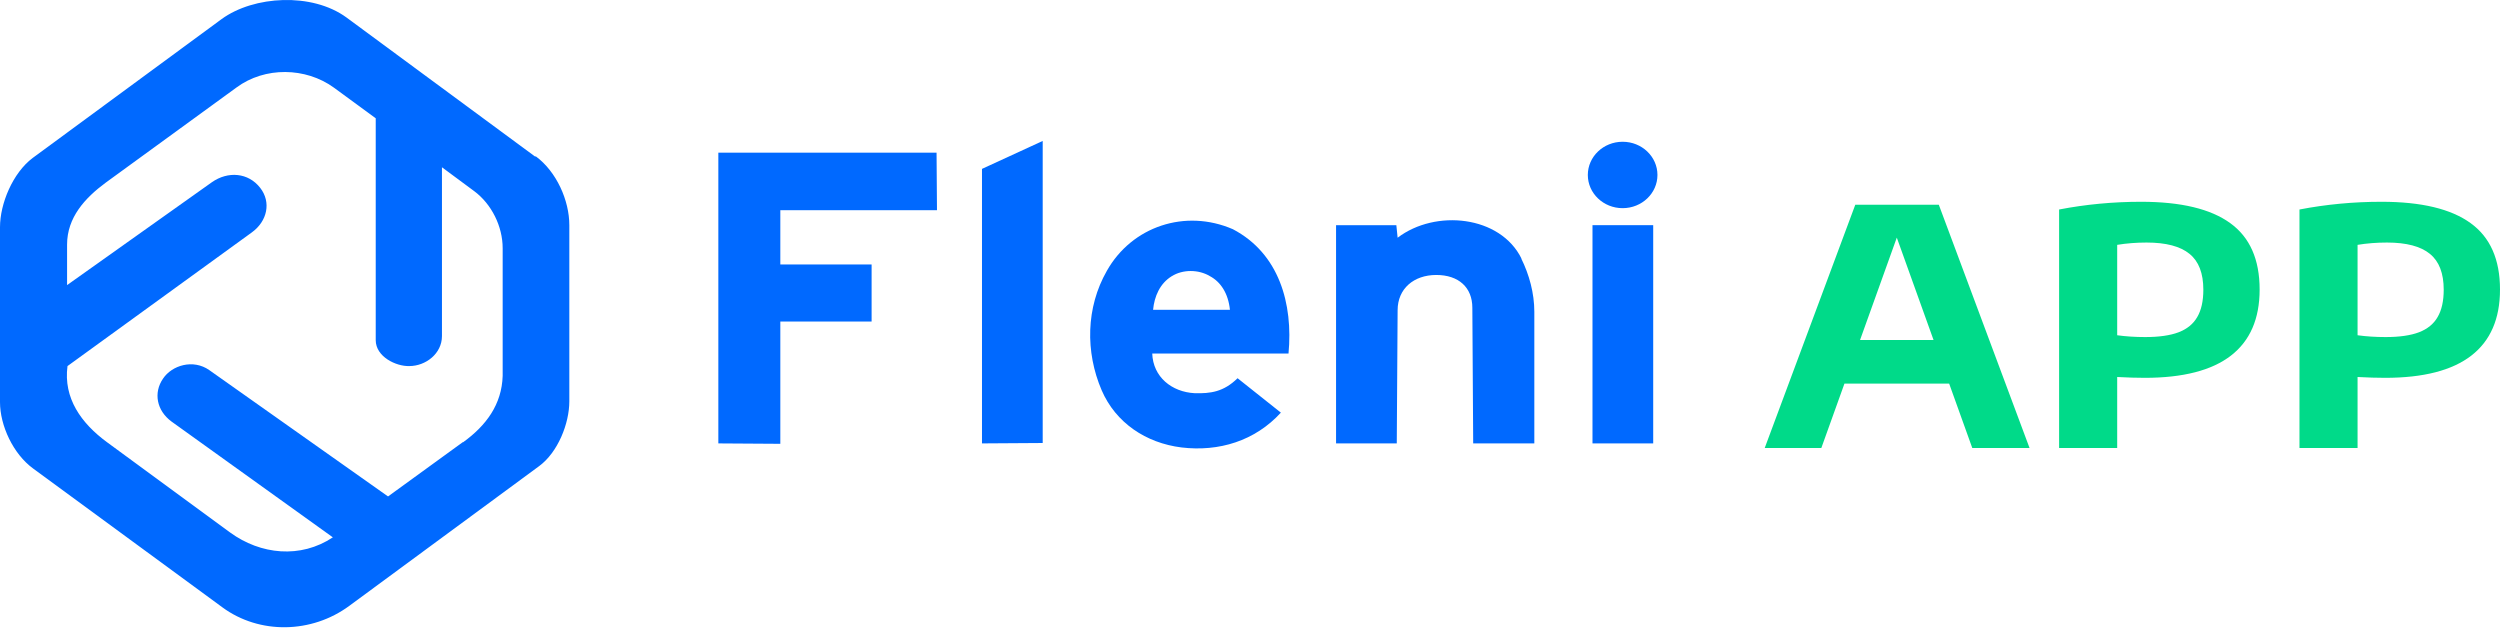
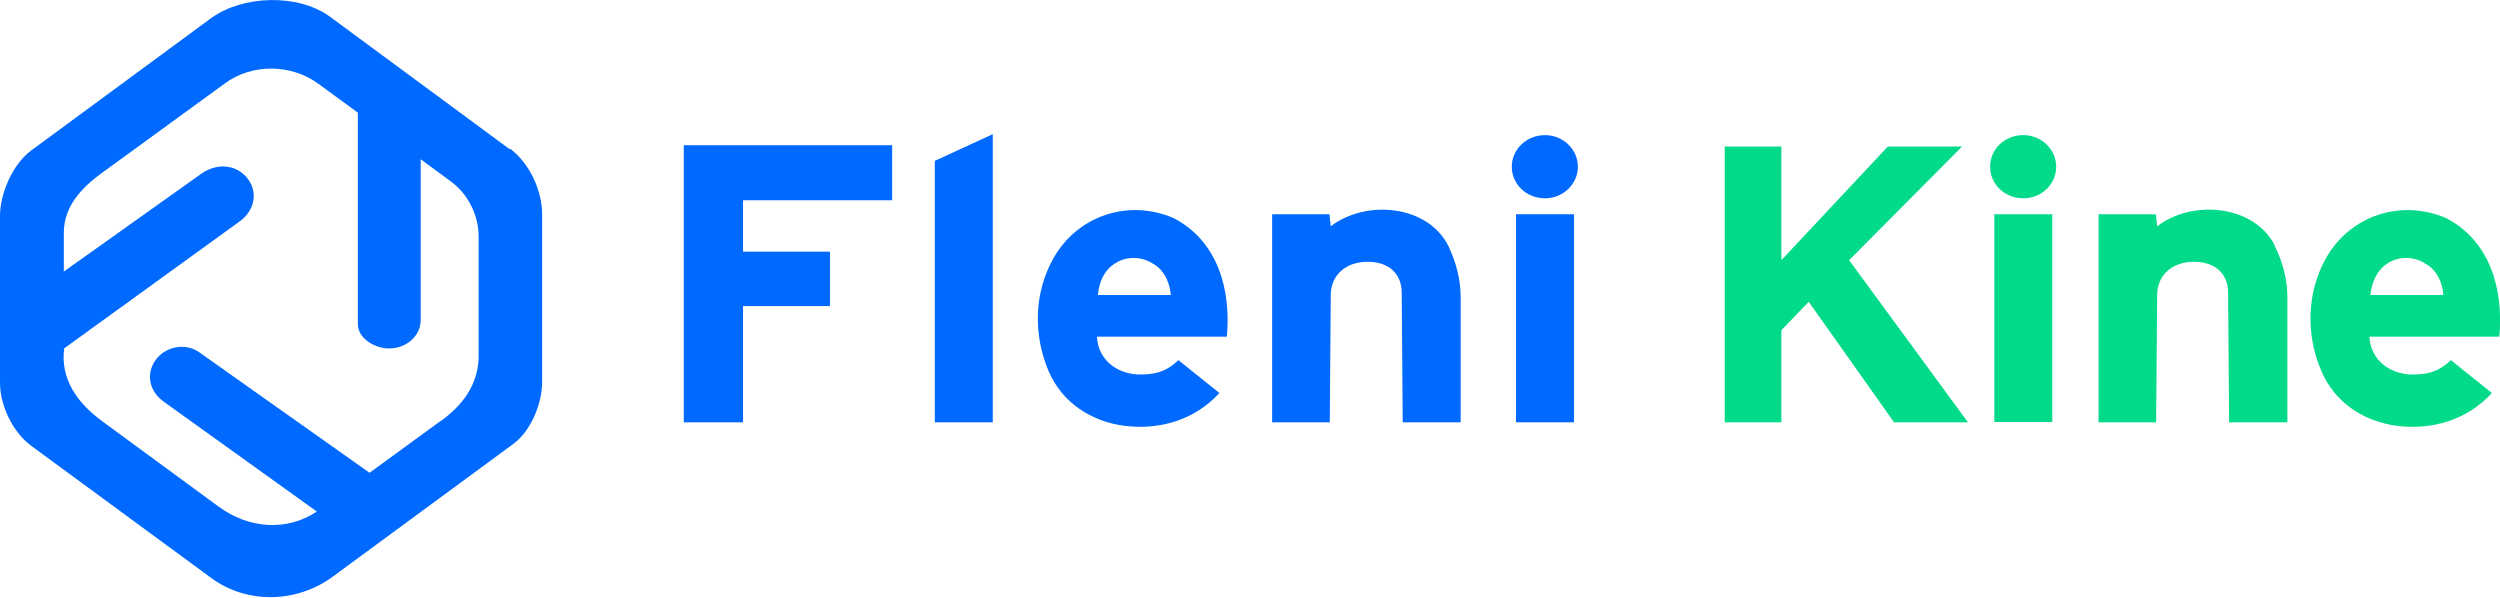
- <svg xmlns="http://www.w3.org/2000/svg" width="731" height="184" viewBox="0 0 731 184" fill="none">
-   <path d="M156.539 45.831L101.297 5.104C91.242 -2.236 74.235 -1.289 64.8 5.578L9.559 46.186C3.724 50.566 0 59.564 0 66.431V117.576C0 124.443 3.848 132.73 9.683 136.992L65.049 177.601C75.849 185.533 91.118 185.296 102.166 177.127L157.656 136.282C163.118 132.257 166.47 123.851 166.47 117.339V65.839C166.47 58.617 162.746 50.211 156.663 45.712H156.539V45.831ZM135.311 129.297L113.463 145.161L61.2 108.223C56.483 104.908 50.276 106.803 47.669 110.709C44.814 114.853 45.807 120.062 50.152 123.259L97.325 157.119C87.89 163.394 76.221 162.21 67.283 155.698L31.283 129.297C23.71 123.733 18.497 116.392 19.738 107.039L73.614 67.97C78.207 64.655 79.325 59.091 76.097 54.947C72.621 50.448 66.662 49.975 61.945 53.289L19.614 83.361V71.522C19.614 63.59 24.828 57.907 30.911 53.408L69.145 25.586C77.463 19.43 89.38 19.666 97.573 25.586L109.863 34.584V99.462C109.863 104.316 115.822 107.158 119.67 107.039C124.511 107.039 129.228 103.369 129.228 98.278V48.909L138.663 55.894C143.753 59.683 146.98 66.194 146.98 72.587V109.881C146.732 118.287 142.139 124.443 135.435 129.297H135.311Z" fill="#0069FF" />
-   <path d="M273.974 61.459L273.85 44.647H210.042V129.652L228.167 129.771V94.016H254.857V77.323H228.167V61.459H273.974Z" fill="#0069FF" />
-   <path d="M444.913 75.666C438.706 62.998 419.713 61.104 408.664 69.509L408.292 65.839H390.664V129.652H408.416L408.664 90.701C408.664 84.427 413.382 80.401 419.961 80.401C426.54 80.401 430.513 84.072 430.513 89.991L430.761 129.652H448.637V91.175C448.637 85.729 447.147 80.283 444.789 75.547H444.913V75.666Z" fill="#0069FF" />
-   <path d="M360.499 67.024C346.596 60.986 330.954 66.195 323.63 79.218C317.547 89.873 317.299 102.896 322.14 114.144C326.237 123.615 335.051 129.534 345.478 130.837C356.403 132.139 366.955 128.942 374.527 120.655L361.865 110.592C357.768 114.617 353.92 115.091 349.327 114.972C342.623 114.617 337.161 110.237 336.913 103.37H376.761C378.127 88.808 374.03 74.127 360.499 67.024ZM337.161 90.584C337.534 86.677 339.147 82.888 342.623 80.757C345.851 78.744 350.444 78.744 353.796 80.757C356.899 82.415 359.134 85.73 359.63 90.584H337.161Z" fill="#0069FF" />
-   <path d="M287.133 49.382V129.652L304.885 129.534V41.213L287.133 49.382Z" fill="#0069FF" />
-   <path d="M483.397 65.839H465.645V129.652H483.397V65.839Z" fill="#0069FF" />
-   <path d="M474.458 60.867C480.08 60.867 484.638 56.52 484.638 51.159C484.638 45.797 480.08 41.451 474.458 41.451C468.836 41.451 464.279 45.797 464.279 51.159C464.279 56.52 468.836 60.867 474.458 60.867Z" fill="#0069FF" />
-   <path d="M576.696 131L569.931 112.159H539.319L532.554 131H516L542.486 59.865H566.908L593.442 131H576.696ZM543.877 99.422H565.373L554.625 69.478L543.877 99.422Z" fill="#00DA89" />
-   <path d="M602.082 61.259C609.887 59.753 617.883 59 626.072 59C637.716 59 646.4 61.083 652.126 65.248C657.852 69.382 660.715 75.855 660.715 84.666C660.715 93.222 657.916 99.662 652.318 103.988C646.72 108.314 638.323 110.477 627.128 110.477C624.793 110.477 622.106 110.397 619.067 110.236V131H602.082V61.259ZM627.272 98.557C631.302 98.557 634.549 98.092 637.012 97.163C639.507 96.202 641.33 94.712 642.482 92.693C643.665 90.674 644.257 88.015 644.257 84.714C644.257 79.908 642.914 76.415 640.227 74.236C637.54 72.025 633.349 70.92 627.656 70.92C624.681 70.92 621.818 71.144 619.067 71.593V98.028C621.626 98.38 624.361 98.557 627.272 98.557Z" fill="#00DA89" />
-   <path d="M672.367 61.259C680.172 59.753 688.169 59 696.357 59C708.001 59 716.686 61.083 722.411 65.248C728.137 69.382 731 75.855 731 84.666C731 93.222 728.201 99.662 722.603 103.988C717.005 108.314 708.609 110.477 697.413 110.477C695.078 110.477 692.391 110.397 689.352 110.236V131H672.367V61.259ZM697.557 98.557C701.587 98.557 704.834 98.092 707.297 97.163C709.792 96.202 711.616 94.712 712.767 92.693C713.951 90.674 714.542 88.015 714.542 84.714C714.542 79.908 713.199 76.415 710.512 74.236C707.825 72.025 703.635 70.92 697.941 70.92C694.966 70.92 692.103 71.144 689.352 71.593V98.028C691.911 98.38 694.646 98.557 697.557 98.557Z" fill="#00DA89" />
+ <svg xmlns="http://www.w3.org/2000/svg" id="Capa_1" version="1.1" viewBox="0 0 767.8 183.4">
+   <defs>
+     <style>
+       .st0 {
+         fill: #0069ff;
+       }
+ 
+       .st1 {
+         fill: #00da89;
+       }
+     </style>
+   </defs>
+   <path class="st0" d="M156.5,45.8L101.3,5.1c-10.1-7.3-27.1-6.4-36.5.5L9.6,46.2C3.7,50.6,0,59.6,0,66.4v51.2c0,6.8,3.8,15.1,9.7,19.4l55.3,40.6c10.8,7.9,26.1,7.7,37.2-.5l55.5-40.8c5.4-4,8.8-12.4,8.8-19v-51.5c0-7.2-3.8-15.6-9.8-20.1h-.2ZM135.3,129.3l-21.8,15.9-52.3-37c-4.7-3.3-10.9-1.4-13.5,2.5-2.9,4.2-1.9,9.4,2.5,12.6l47.1,33.8c-9.4,6.3-21.1,5.1-30-1.4l-36-26.4c-7.6-5.6-12.8-12.9-11.6-22.3l53.9-39c4.6-3.3,5.7-8.9,2.5-13.1-3.5-4.5-9.4-4.9-14.2-1.6l-42.3,30.1v-11.9c0-7.9,5.2-13.6,11.3-18.1l38.2-27.8c8.4-6.2,20.3-5.9,28.5,0l12.3,9v64.9c0,4.8,5.9,7.7,9.8,7.5,4.8,0,9.5-3.6,9.5-8.7v-49.4l9.5,7c5.1,3.8,8.3,10.3,8.3,16.7v37.3c-.3,8.4-4.9,14.5-11.6,19.4H135.3Z" />
+   <path class="st0" d="M274,61.5v-16.9h-64v85.1h18.2c0,0,0-35.7,0-35.7h26.7v-16.7h-26.7v-15.8H274Z" />
+   <path class="st0" d="M444.9,75.7c-6.2-12.7-25.2-14.6-36.2-6.2l-.4-3.7h-17.6v63.9h17.7l.3-39c0-6.3,4.7-10.3,11.3-10.3s10.5,3.7,10.5,9.6l.3,39.7h17.8v-38.5c0-5.5-1.5-10.9-3.8-15.7h.1Z" />
+   <path class="st0" d="M360.5,67c-13.9-6-29.5-.8-36.9,12.2-6.1,10.7-6.3,23.7-1.5,34.9,4.1,9.5,13,15.4,23.4,16.7,10.9,1.3,21.5-1.9,29-10.1l-12.6-10.1c-4.1,4-8,4.5-12.6,4.4-6.7-.4-12.1-4.8-12.4-11.6h39.9C378.1,88.8,374,74.1,360.5,67ZM337.2,90.6c.3-3.9,1.9-7.7,5.4-9.8,3.3-2.1,7.8-2.1,11.2,0,3.1,1.6,5.3,4.9,5.8,9.8H337.2Z" />
+   <path class="st0" d="M287.1,49.4v80.3h17.8V41.2L287.1,49.4Z" />
+   <path class="st0" d="M483.4,65.8h-17.8v63.9h17.8V65.8Z" />
+   <path class="st0" d="M474.5,60.9c5.6,0,10.1-4.4,10.1-9.7s-4.5-9.7-10.1-9.7-10.2,4.3-10.2,9.7S468.8,60.9,474.5,60.9Z" />
+   <g>
+     <path class="st1" d="M698.7,75.5c-6.3-12.5-25.2-14.4-36.2-6l-.4-3.7h-17.6v63.9h17.7l.3-39c0-6.3,4.7-10.3,11.3-10.3s10.5,3.7,10.5,9.6l.3,39.7h17.9v-38.5c0-5.5-1.5-10.9-3.9-15.7H698.7Z" />
+     <path class="st1" d="M698.7,75.5h0s0,.1,0,.2h0Z" />
+     <path class="st1" d="M751.3,67c-13.9-6-29.5-.8-36.9,12.2-6,10.7-6.3,23.7-1.4,34.9,4.1,9.5,12.9,15.4,23.3,16.7,10.9,1.3,21.5-1.9,29-10.1l-12.6-10.1c-4.1,4-8,4.5-12.6,4.4-6.7-.4-12.1-4.8-12.4-11.6h39.9C768.9,88.8,764.8,74.1,751.3,67ZM728,90.6c.4-3.9,2-7.7,5.4-9.8,3.3-2.1,7.9-2.1,11.2,0,3.1,1.6,5.4,4.9,5.8,9.8H728Z" />
+     <rect class="st1" x="612.5" y="65.8" width="17.8" height="63.8" />
+     <path class="st1" d="M621.4,41.5c-5.7,0-10.2,4.3-10.2,9.7s4.5,9.7,10.2,9.7,10.1-4.4,10.1-9.7S627,41.5,621.4,41.5Z" />
+     <polygon class="st1" points="602.6 45 579.8 45 547.1 79.9 547.1 45 529.7 45 529.7 129.7 547.1 129.7 547.1 101.4 555.5 92.7 581.7 129.7 604.4 129.7 567.9 79.9 602.6 45" />
+   </g>
</svg>
